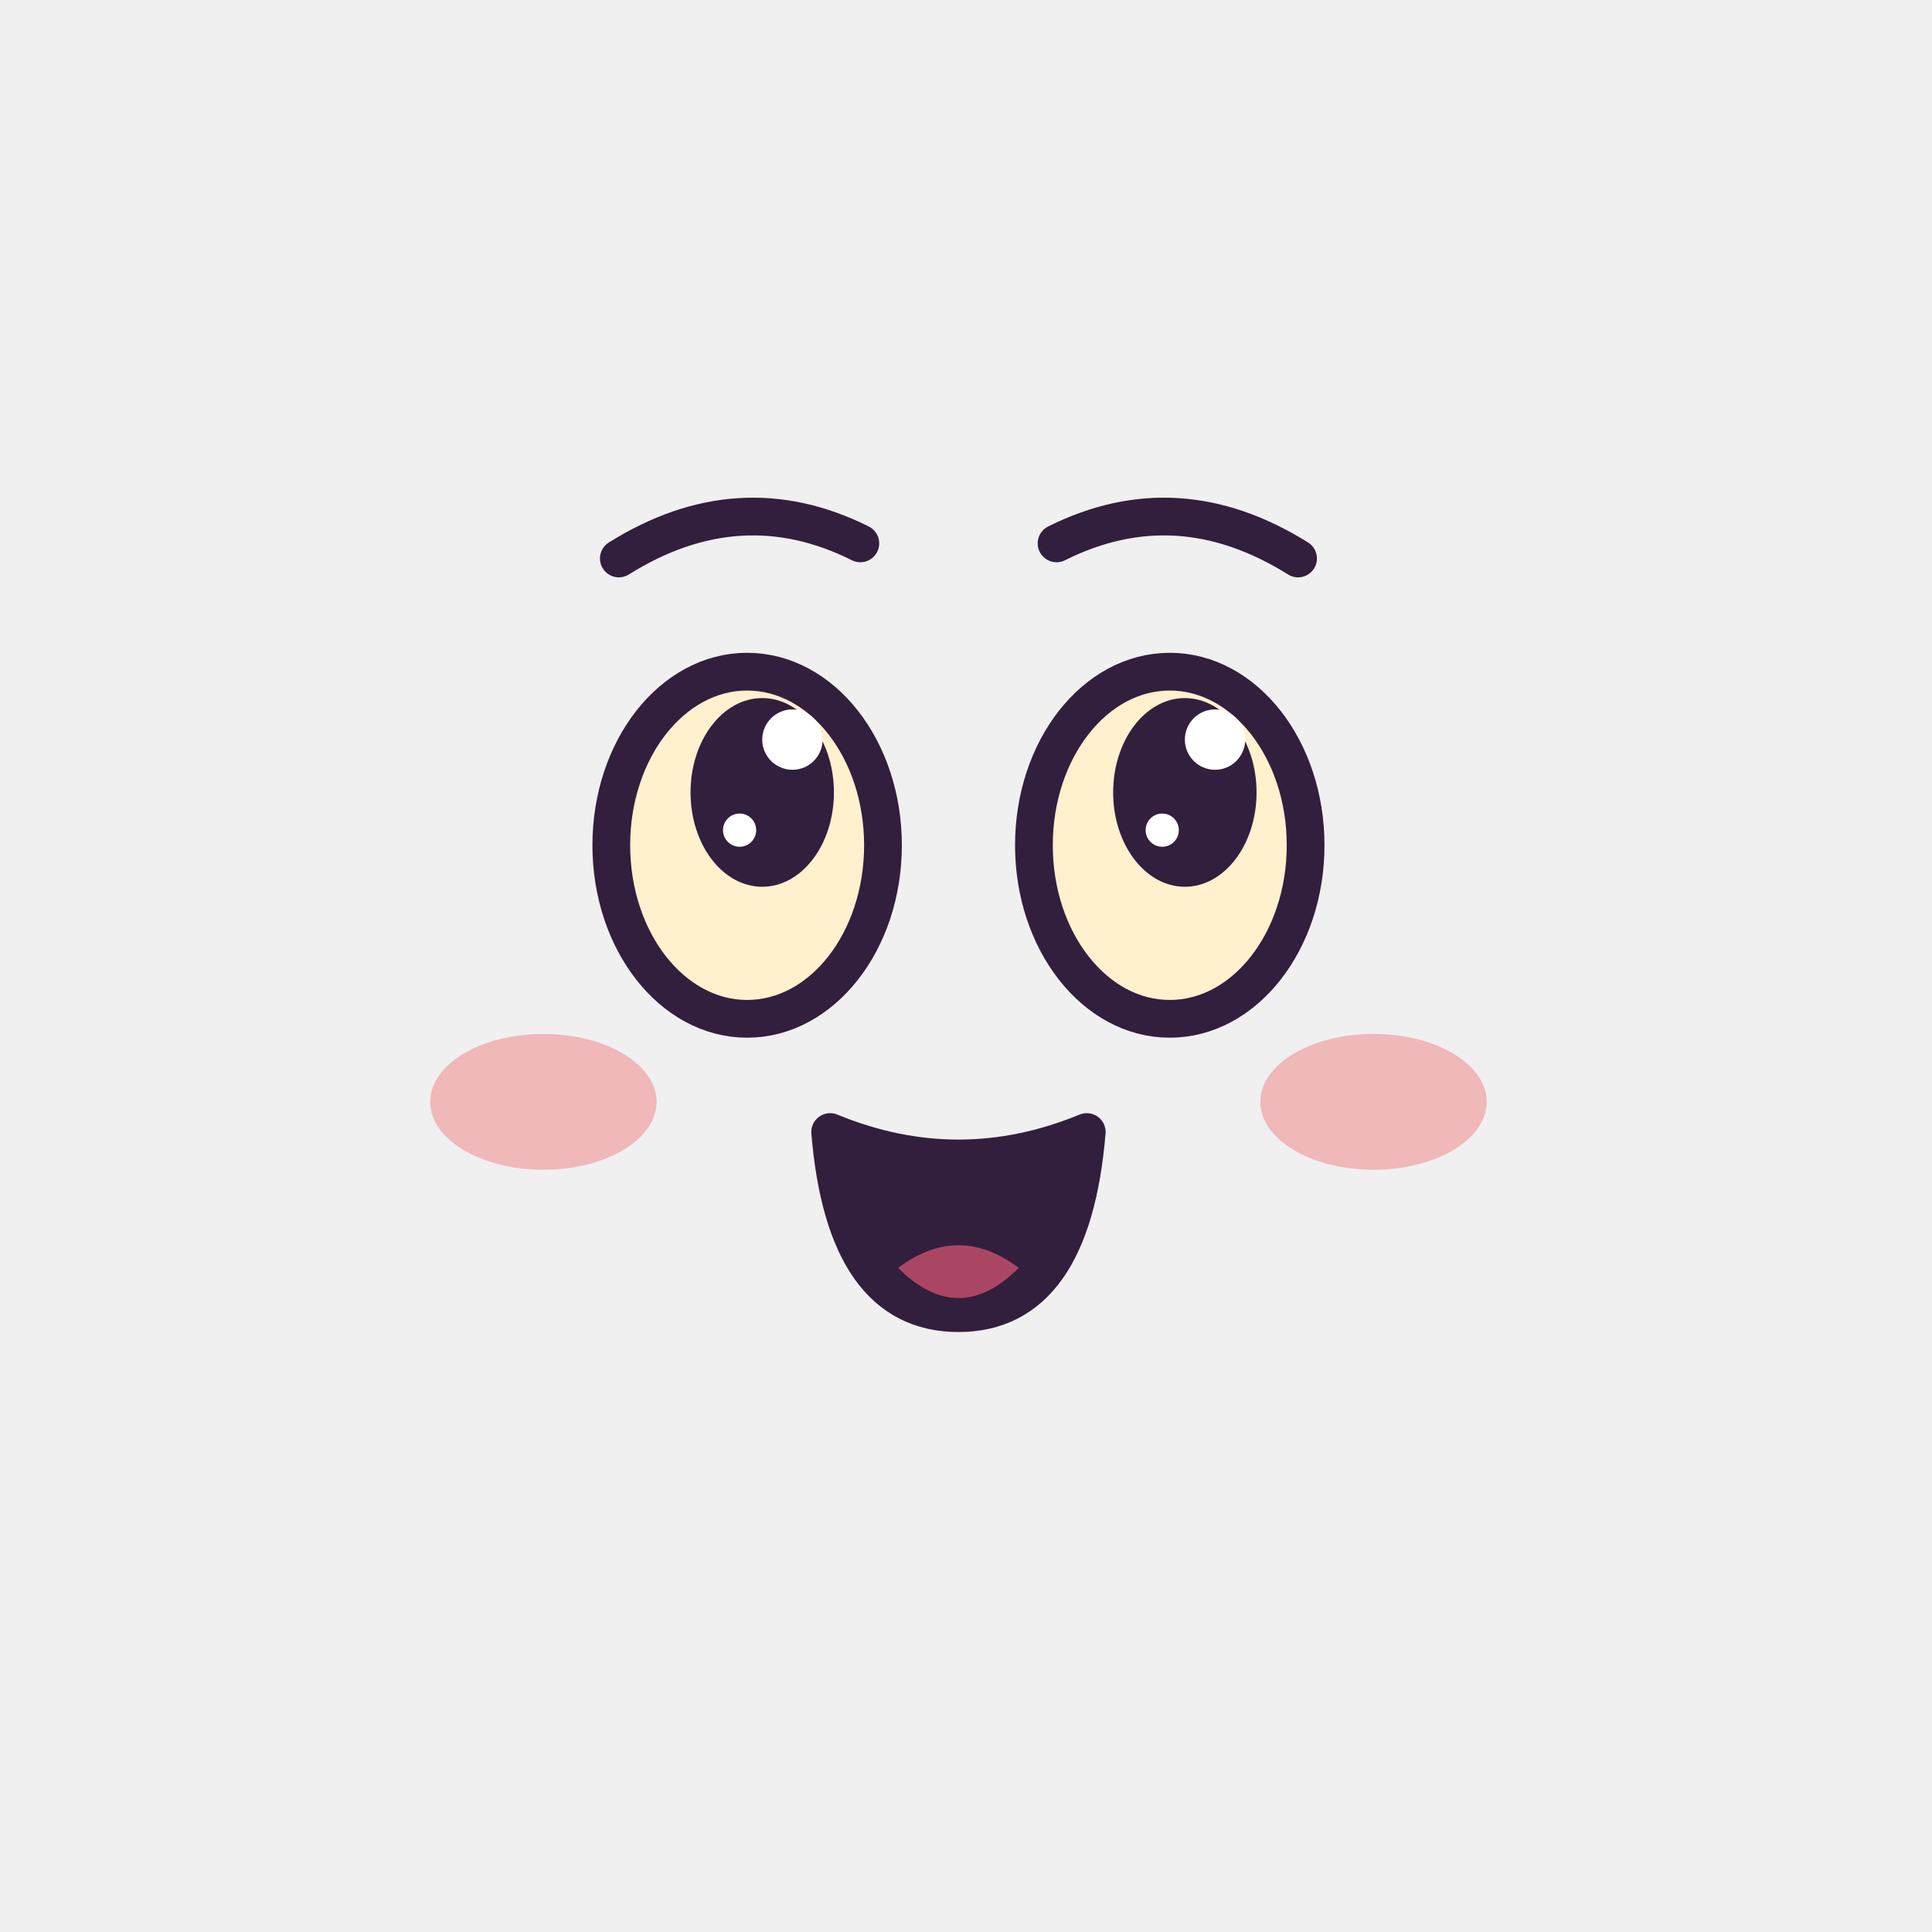
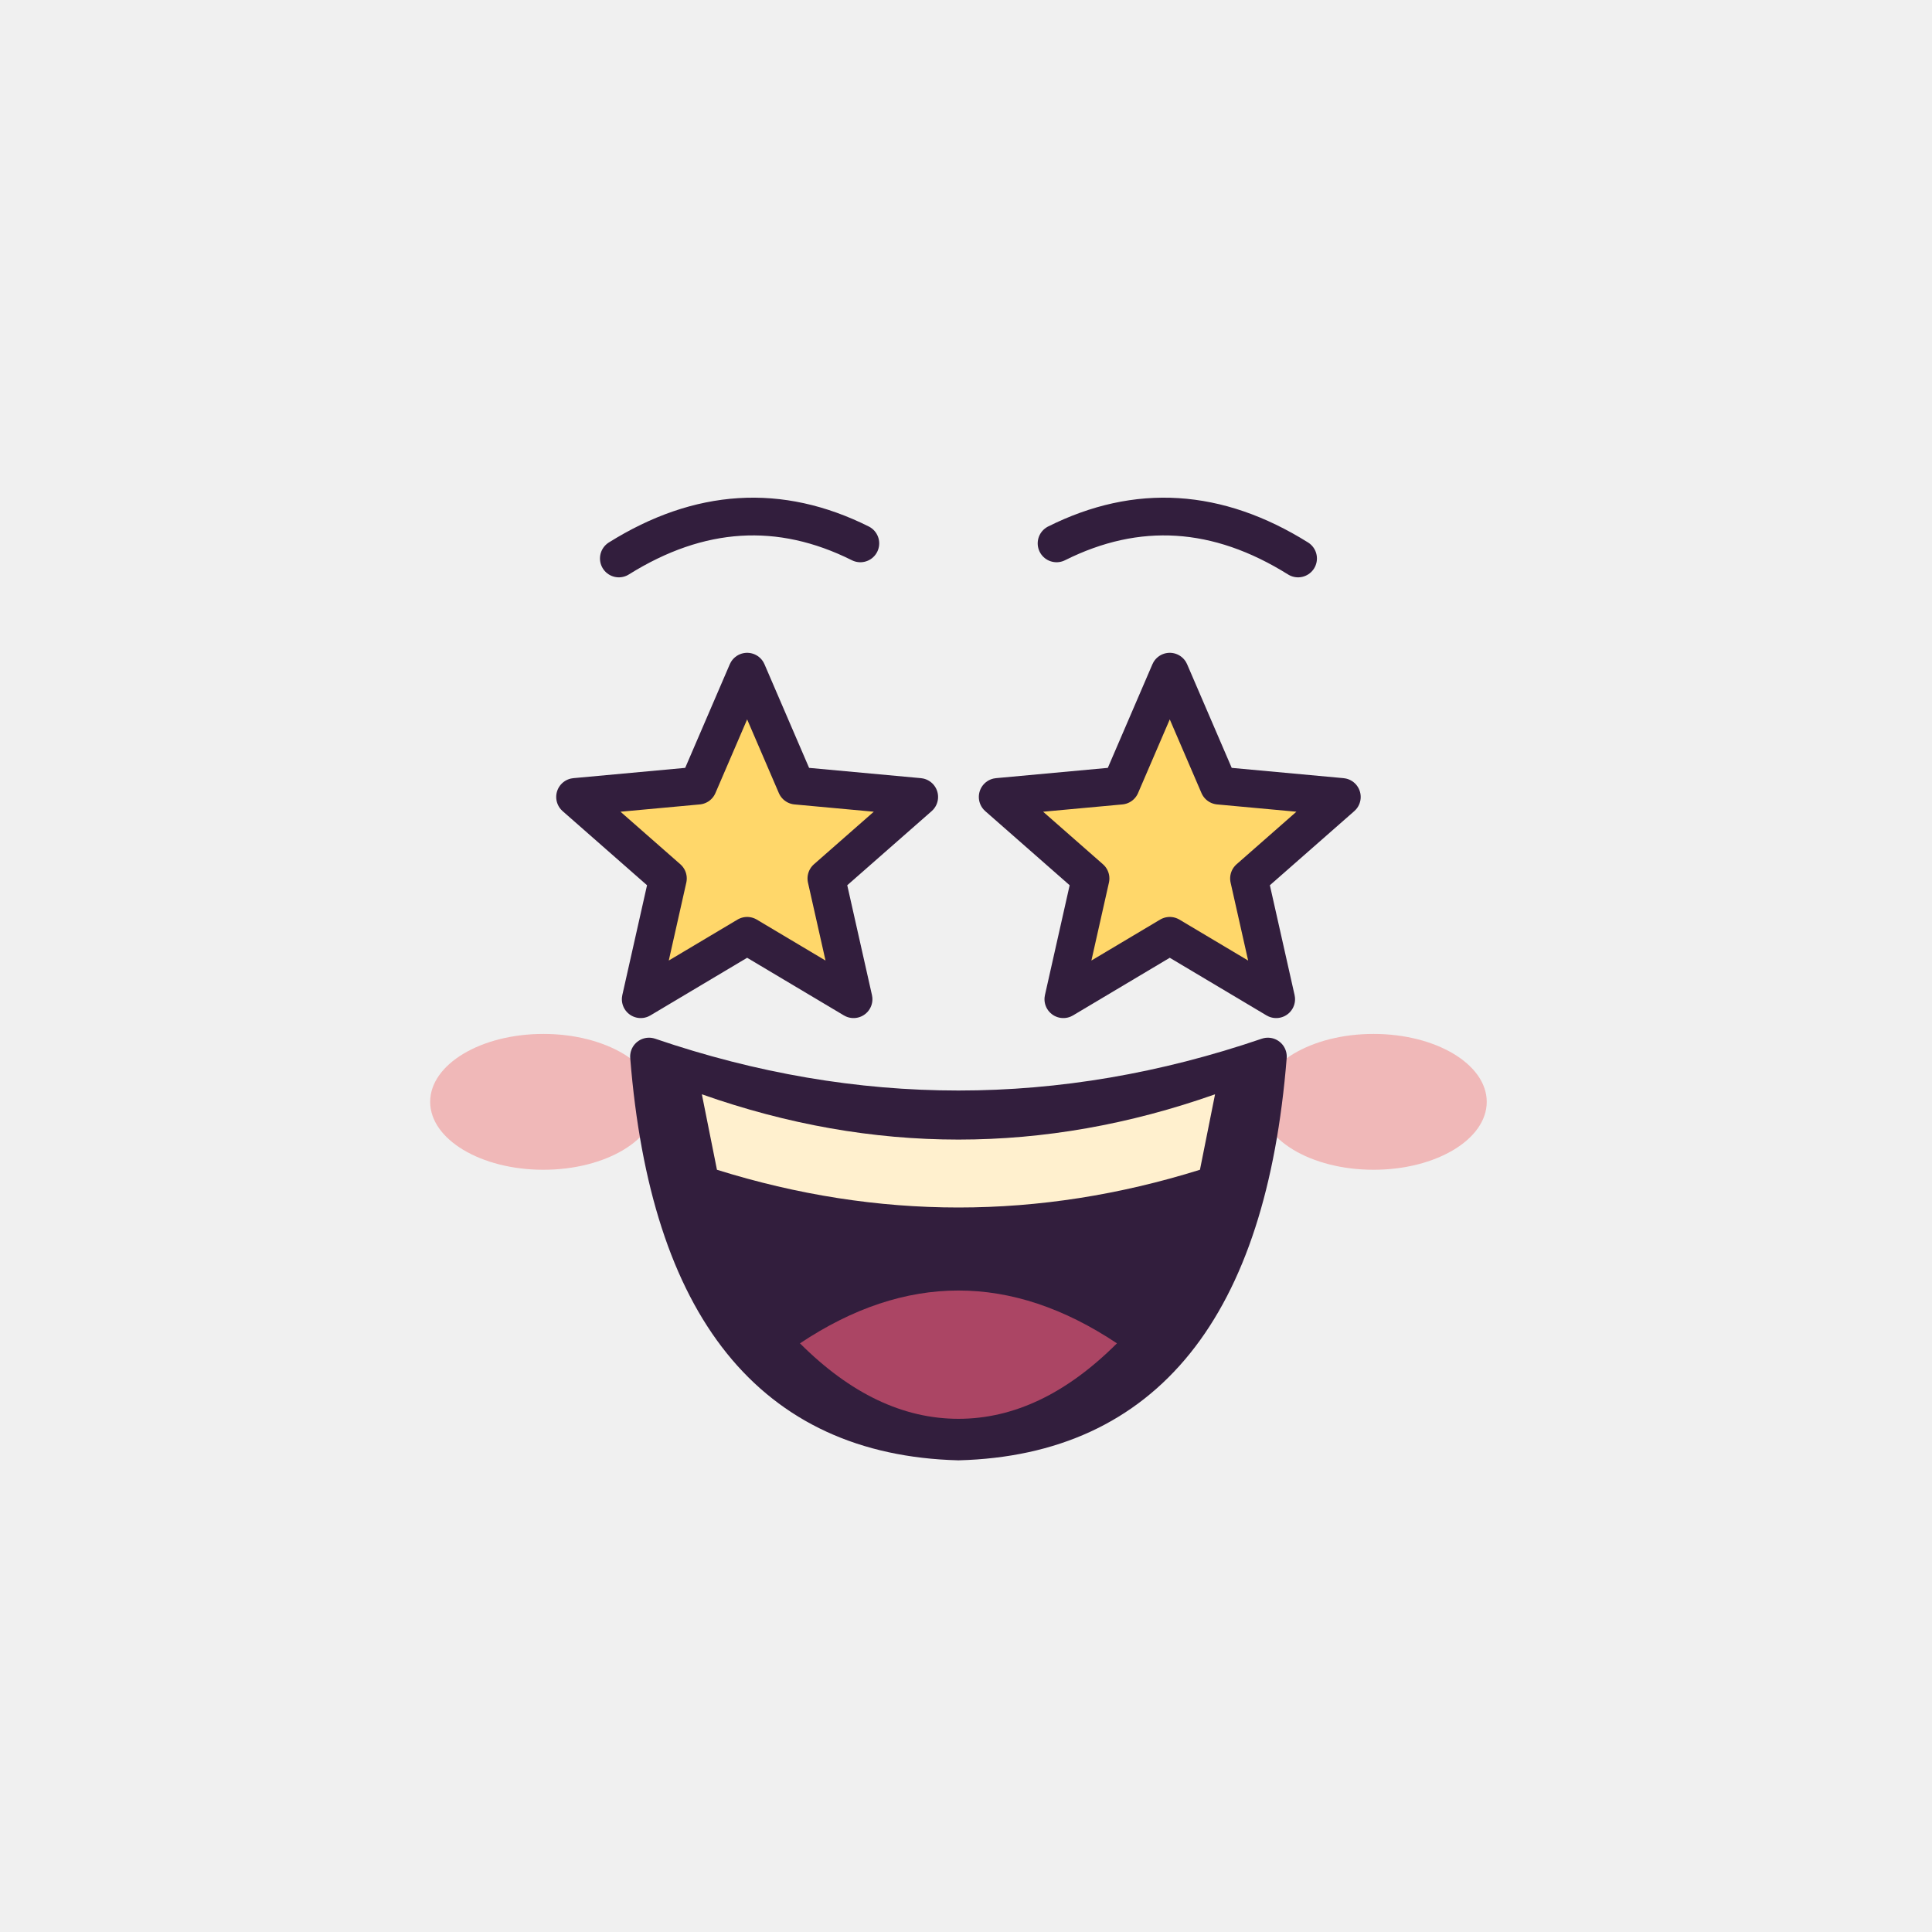
<svg xmlns="http://www.w3.org/2000/svg" width="256" height="256" viewBox="0 0 256 256">
  <g stroke="#321E3D" stroke-width="8" stroke-linecap="round" stroke-linejoin="round">
    <ellipse cx="72" cy="146" rx="15" ry="9" fill="#F08A8A" stroke="none" opacity=".55" />
    <ellipse cx="182" cy="146" rx="15" ry="9" fill="#F08A8A" stroke="none" opacity=".55" />
-     <ellipse cx="99" cy="112" rx="18.0" ry="23.0" fill="#FFF0CE" stroke-width="5" />
-     <ellipse cx="101.0" cy="105.0" rx="9.5" ry="12.5" fill="#321E3D" stroke="none" />
-     <circle cx="105.0" cy="98.0" r="4.0" fill="white" stroke="none" />
-     <circle cx="98.0" cy="110.0" r="2.2" fill="white" stroke="none" />
-     <ellipse cx="155" cy="112" rx="18.0" ry="23.0" fill="#FFF0CE" stroke-width="5" />
-     <ellipse cx="157.0" cy="105.0" rx="9.5" ry="12.5" fill="#321E3D" stroke="none" />
-     <circle cx="161.0" cy="98.0" r="4.0" fill="white" stroke="none" />
-     <circle cx="154.0" cy="110.0" r="2.2" fill="white" stroke="none" />
+     <path d="M 99.0 89.0 L 105.5 104.1 L 121.8 105.6 L 109.5 116.4 L 113.1 132.4 L 99.0 124.0 L 84.9 132.4 L 88.5 116.4 L 76.2 105.6 L 92.5 104.1 Z" fill="#FFD76A" stroke-width="5" />
+     <path d="M 155.0 89.0 L 161.5 104.1 L 177.8 105.6 L 165.5 116.4 L 169.1 132.4 L 155.0 124.0 L 140.9 132.4 L 144.5 116.4 L 132.2 105.6 L 148.5 104.1 Z" fill="#FFD76A" stroke-width="5" />
    <path d="M 82 74 Q 98 64 114 72" fill="none" stroke-width="5" />
    <path d="M 140 72 Q 156 64 172 74" fill="none" stroke-width="5" />
-     <path d="M 110 150 Q 127 157 144 150 Q 142 174 127 174 Q 112 174 110 150 Z" fill="#321E3D" stroke-width="5" />
-     <path d="M 119 168 Q 127 162 135 168 Q 131 172 127 172 Q 123 172 119 168 Z" fill="#AB4564" stroke="none" />
+     <path d="M 86 140 Q 127 154 168 140 Q 164 190 127 191 Q 90 190 86 140 Z" fill="#321E3D" stroke-width="5" />
+     <path d="M 93 145 Q 127 157 161 145 L 159 155 Q 127 165 95 155 Z" fill="#FFF0CE" stroke="none" />
+     <path d="M 106 178 Q 127 164 148 178 Q 138 188 127 188 Q 116 188 106 178 Z" fill="#AB4564" stroke="none" />
  </g>
</svg>
